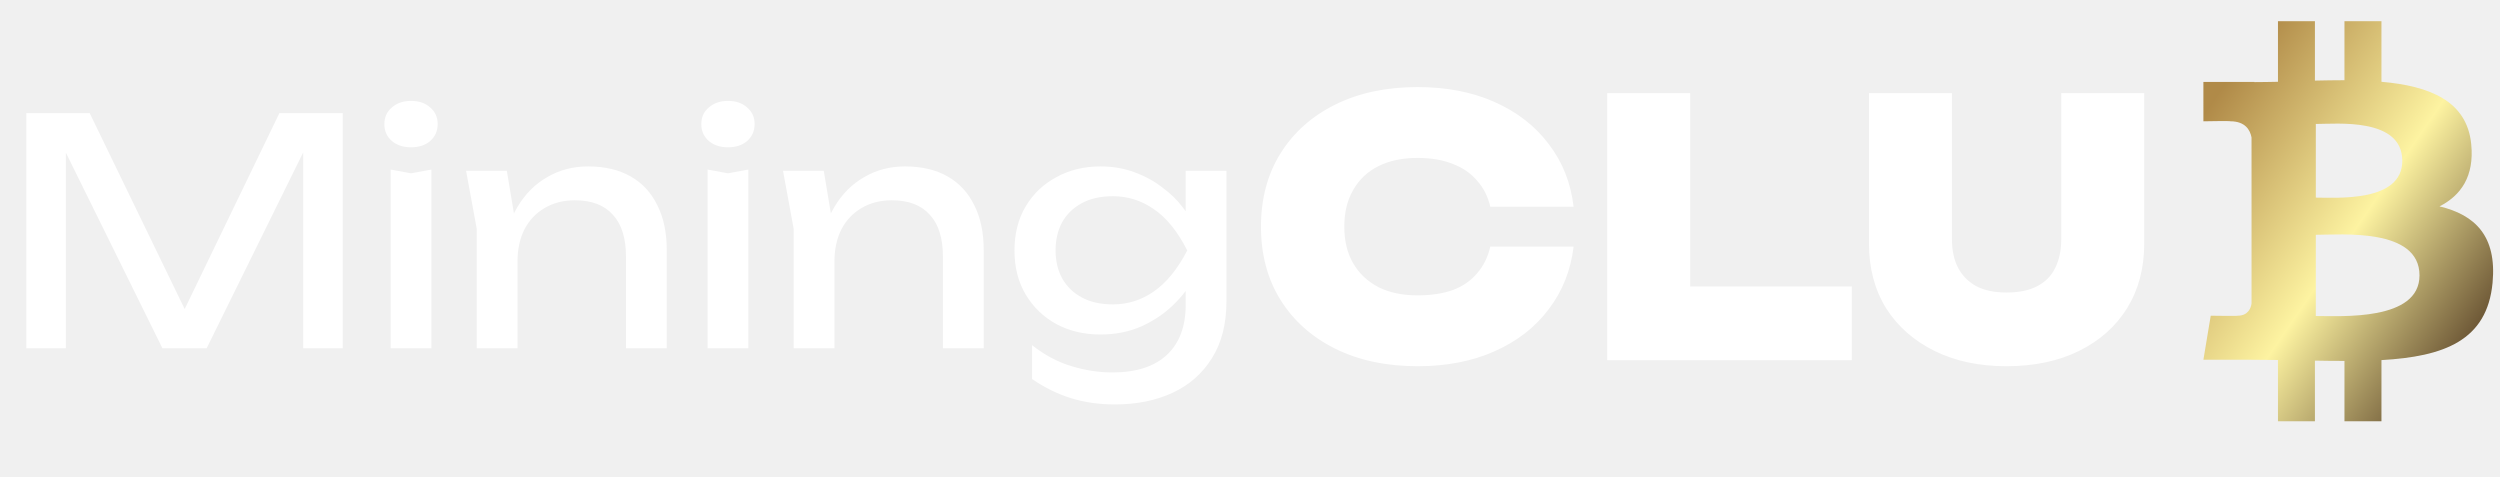
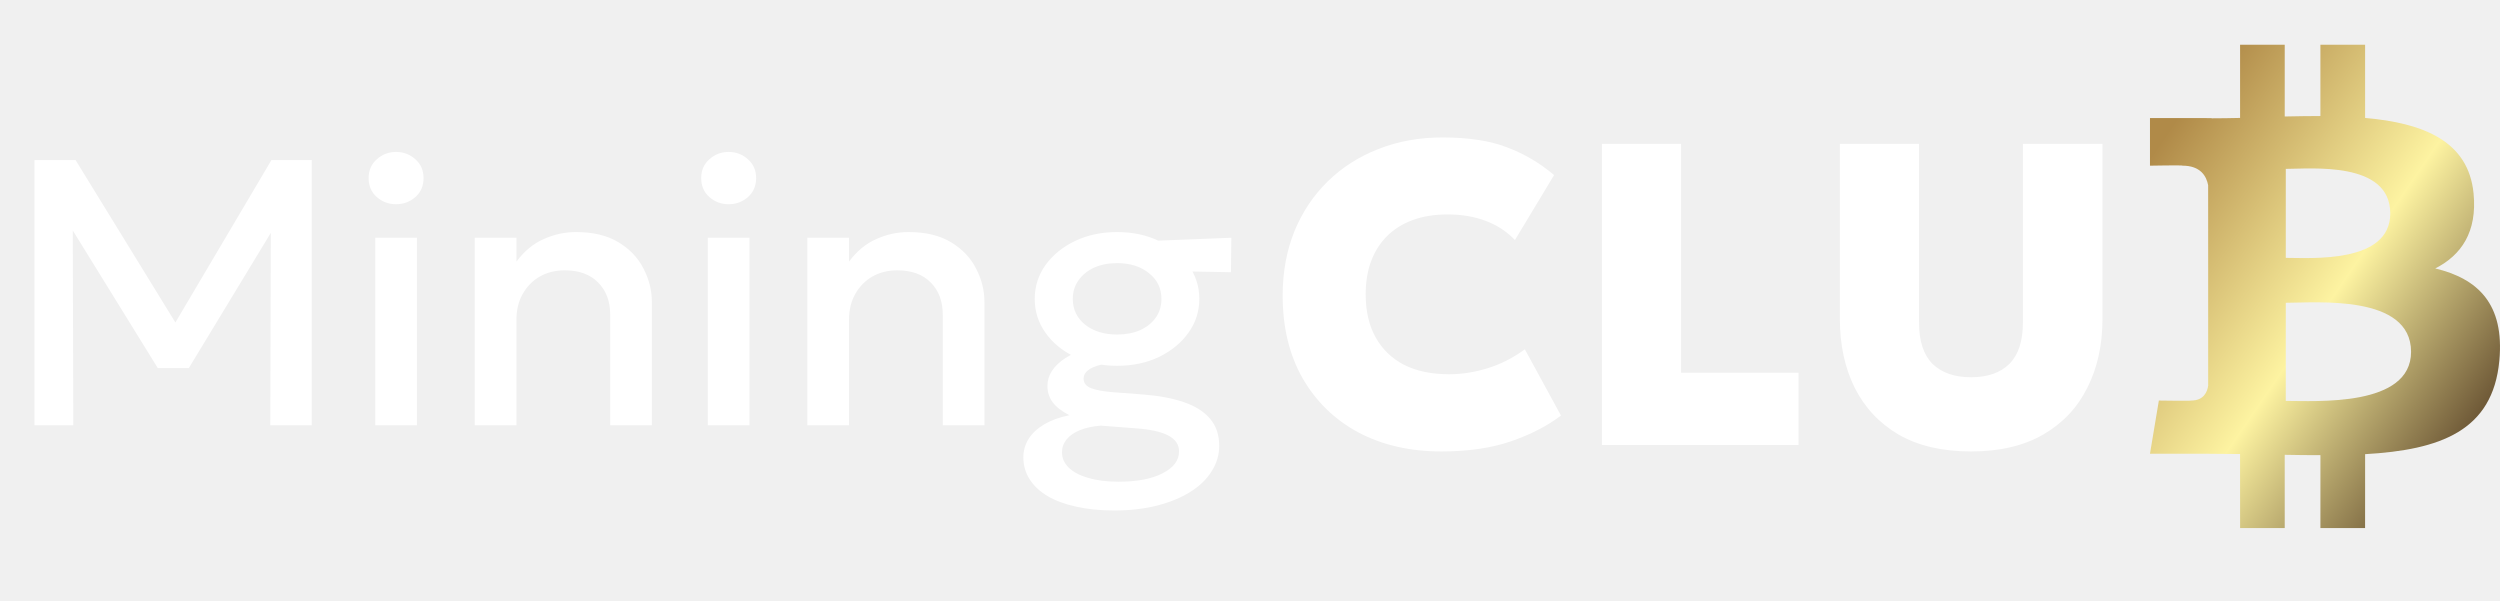
- <svg xmlns="http://www.w3.org/2000/svg" width="236" height="45" viewBox="0 0 236 45" fill="none">
-   <path d="M32.354 10.678V32.879H28.625V11.862L29.838 11.921L19.507 32.879H15.334L5.003 11.951L6.216 11.892V32.879H2.487V10.678H8.466L18.412 31.192H16.458L26.375 10.678H32.354ZM36.876 16.006L38.8 16.361L40.724 16.006V32.879H36.876V16.006ZM38.8 13.905C38.07 13.905 37.468 13.707 36.995 13.313C36.521 12.898 36.284 12.365 36.284 11.714C36.284 11.063 36.521 10.54 36.995 10.145C37.468 9.731 38.07 9.524 38.8 9.524C39.55 9.524 40.152 9.731 40.606 10.145C41.08 10.54 41.316 11.063 41.316 11.714C41.316 12.365 41.08 12.898 40.606 13.313C40.152 13.707 39.55 13.905 38.8 13.905ZM43.998 16.125H47.846L48.852 22.163V32.879H45.004V21.601L43.998 16.125ZM55.512 15.71C57.091 15.71 58.433 16.026 59.538 16.657C60.643 17.289 61.482 18.197 62.054 19.381C62.646 20.545 62.942 21.956 62.942 23.614V32.879H59.094V24.235C59.094 22.479 58.68 21.157 57.851 20.269C57.042 19.361 55.848 18.907 54.269 18.907C53.184 18.907 52.227 19.154 51.398 19.647C50.589 20.121 49.957 20.792 49.503 21.66C49.069 22.528 48.852 23.545 48.852 24.709L47.49 23.969C47.668 22.232 48.122 20.752 48.852 19.529C49.582 18.305 50.52 17.368 51.664 16.717C52.809 16.046 54.092 15.71 55.512 15.71ZM66.795 16.006L68.719 16.361L70.644 16.006V32.879H66.795V16.006ZM68.719 13.905C67.989 13.905 67.387 13.707 66.914 13.313C66.44 12.898 66.203 12.365 66.203 11.714C66.203 11.063 66.44 10.54 66.914 10.145C67.387 9.731 67.989 9.524 68.719 9.524C69.469 9.524 70.071 9.731 70.525 10.145C70.999 10.54 71.236 11.063 71.236 11.714C71.236 12.365 70.999 12.898 70.525 13.313C70.071 13.707 69.469 13.905 68.719 13.905ZM73.917 16.125H77.765L78.771 22.163V32.879H74.923V21.601L73.917 16.125ZM85.432 15.71C87.01 15.71 88.352 16.026 89.457 16.657C90.563 17.289 91.401 18.197 91.974 19.381C92.566 20.545 92.862 21.956 92.862 23.614V32.879H89.013V24.235C89.013 22.479 88.599 21.157 87.77 20.269C86.961 19.361 85.767 18.907 84.189 18.907C83.103 18.907 82.146 19.154 81.317 19.647C80.508 20.121 79.876 20.792 79.423 21.66C78.989 22.528 78.771 23.545 78.771 24.709L77.41 23.969C77.587 22.232 78.041 20.752 78.771 19.529C79.502 18.305 80.439 17.368 81.584 16.717C82.728 16.046 84.011 15.71 85.432 15.71ZM111.93 28.764V25.804L112.078 25.271V22.045L111.93 21.453V16.125H115.778V28.409C115.778 30.56 115.324 32.356 114.416 33.797C113.508 35.257 112.265 36.352 110.686 37.082C109.108 37.813 107.292 38.178 105.24 38.178C103.74 38.178 102.359 37.98 101.096 37.586C99.833 37.191 98.609 36.589 97.425 35.78V32.583C98.629 33.53 99.872 34.191 101.155 34.566C102.438 34.961 103.72 35.158 105.003 35.158C107.253 35.158 108.97 34.606 110.154 33.501C111.338 32.395 111.93 30.817 111.93 28.764ZM103.878 31.577C102.339 31.577 100.958 31.251 99.734 30.6C98.51 29.929 97.543 29.001 96.833 27.817C96.123 26.633 95.767 25.242 95.767 23.643C95.767 22.045 96.123 20.654 96.833 19.47C97.543 18.286 98.51 17.368 99.734 16.717C100.958 16.046 102.339 15.71 103.878 15.71C105.023 15.71 106.079 15.888 107.046 16.243C108.032 16.598 108.91 17.072 109.68 17.664C110.469 18.236 111.131 18.878 111.663 19.588C112.216 20.279 112.64 20.989 112.936 21.719C113.232 22.43 113.38 23.081 113.38 23.673C113.38 24.443 113.153 25.291 112.699 26.219C112.245 27.127 111.594 27.985 110.746 28.794C109.917 29.603 108.92 30.274 107.756 30.807C106.592 31.32 105.299 31.577 103.878 31.577ZM105.062 28.735C106.463 28.735 107.746 28.33 108.91 27.521C110.094 26.712 111.15 25.419 112.078 23.643C111.15 21.828 110.094 20.525 108.91 19.736C107.746 18.927 106.463 18.522 105.062 18.522C103.918 18.522 102.941 18.739 102.132 19.174C101.323 19.608 100.701 20.21 100.267 20.979C99.852 21.749 99.645 22.637 99.645 23.643C99.645 24.63 99.852 25.508 100.267 26.278C100.701 27.048 101.323 27.649 102.132 28.084C102.941 28.518 103.918 28.735 105.062 28.735Z" fill="white" />
-   <path d="M148.549 23.277C148.28 25.518 147.496 27.49 146.196 29.193C144.918 30.896 143.215 32.218 141.087 33.16C138.98 34.101 136.56 34.571 133.826 34.571C130.868 34.571 128.28 34.022 126.061 32.924C123.843 31.826 122.118 30.291 120.885 28.319C119.653 26.347 119.036 24.039 119.036 21.395C119.036 18.751 119.653 16.443 120.885 14.471C122.118 12.499 123.843 10.964 126.061 9.866C128.28 8.768 130.868 8.219 133.826 8.219C136.56 8.219 138.98 8.689 141.087 9.63C143.215 10.572 144.918 11.894 146.196 13.597C147.496 15.277 148.28 17.249 148.549 19.513H140.683C140.459 18.549 140.045 17.731 139.44 17.059C138.857 16.364 138.095 15.838 137.154 15.479C136.213 15.098 135.103 14.908 133.826 14.908C132.392 14.908 131.159 15.165 130.129 15.681C129.098 16.196 128.302 16.947 127.742 17.933C127.182 18.896 126.902 20.05 126.902 21.395C126.902 22.74 127.182 23.894 127.742 24.857C128.302 25.821 129.098 26.572 130.129 27.109C131.159 27.625 132.392 27.882 133.826 27.882C135.103 27.882 136.213 27.714 137.154 27.378C138.095 27.02 138.857 26.493 139.44 25.798C140.045 25.104 140.459 24.263 140.683 23.277H148.549ZM159.553 8.79V30.538L156.024 27.042H174.813V34H151.721V8.79H159.553ZM184.263 22.572C184.263 23.625 184.453 24.521 184.834 25.261C185.215 26 185.787 26.583 186.548 27.009C187.31 27.412 188.263 27.613 189.406 27.613C190.593 27.613 191.568 27.412 192.33 27.009C193.092 26.605 193.652 26.034 194.011 25.294C194.392 24.532 194.582 23.625 194.582 22.572V8.79H202.414V23.009C202.414 25.317 201.876 27.345 200.8 29.093C199.725 30.818 198.212 32.163 196.263 33.126C194.313 34.09 192.027 34.571 189.406 34.571C186.829 34.571 184.565 34.09 182.616 33.126C180.666 32.163 179.142 30.818 178.044 29.093C176.969 27.345 176.431 25.317 176.431 23.009V8.79H184.263V22.572Z" fill="white" />
-   <path d="M230.29 19.482C232.314 18.453 233.581 16.642 233.285 13.623C232.887 9.499 229.317 8.115 224.81 7.721L224.809 2H221.318L221.317 7.571C220.398 7.571 219.462 7.589 218.529 7.608L218.529 2.001L215.04 2L215.04 7.721C214.283 7.736 213.541 7.751 212.816 7.751V7.734L208 7.732L208.001 11.451C208.001 11.451 210.579 11.402 210.537 11.449C211.95 11.45 212.412 12.269 212.545 12.976L212.546 19.494V28.65C212.484 29.093 212.222 29.802 211.233 29.804C211.278 29.843 208.693 29.803 208.693 29.803L208.001 33.962H212.544C213.39 33.963 214.222 33.976 215.038 33.983L215.041 39.769L218.529 39.77L218.528 34.044C219.487 34.064 220.413 34.072 221.318 34.071L221.317 39.77H224.809L224.81 33.993C230.679 33.657 234.788 32.182 235.299 26.683C235.711 22.256 233.622 20.28 230.29 19.482ZM218.613 11.702C220.582 11.702 226.775 11.076 226.776 15.18C226.775 19.115 220.584 18.655 218.613 18.655V11.702ZM218.611 29.832L218.613 22.165C220.979 22.165 228.4 21.486 228.401 25.997C228.402 30.323 220.979 29.83 218.611 29.832Z" fill="url(#paint0_linear_7_5)" />
+ <svg xmlns="http://www.w3.org/2000/svg" width="129" height="31" viewBox="0 0 129 31" fill="none">
+   <path d="M1.779 21.943V8.26H3.9L9.48 17.34L8.63 17.35L14.006 8.26H16.087V21.943H13.947L13.976 11.173L14.397 11.319L9.744 18.992H8.141L3.401 11.319L3.753 11.173L3.782 21.943H1.779ZM19.363 21.943V12.268H21.513V21.943H19.363ZM20.438 10.538C20.053 10.538 19.721 10.414 19.441 10.166C19.161 9.919 19.021 9.593 19.021 9.189C19.021 8.791 19.161 8.469 19.441 8.221C19.721 7.967 20.053 7.84 20.438 7.84C20.822 7.84 21.155 7.967 21.435 8.221C21.715 8.469 21.855 8.791 21.855 9.189C21.855 9.593 21.715 9.919 21.435 10.166C21.155 10.414 20.822 10.538 20.438 10.538ZM24.498 21.943V12.268H26.648V13.499C27.052 12.958 27.521 12.57 28.055 12.336C28.59 12.095 29.143 11.974 29.717 11.974C30.603 11.974 31.336 12.15 31.916 12.502C32.496 12.854 32.926 13.307 33.206 13.861C33.493 14.415 33.636 14.985 33.636 15.571V21.943H31.486V16.236C31.486 15.545 31.277 14.991 30.86 14.574C30.45 14.157 29.877 13.949 29.14 13.949C28.658 13.949 28.228 14.056 27.85 14.271C27.479 14.486 27.186 14.786 26.971 15.17C26.756 15.548 26.648 15.991 26.648 16.5V21.943H24.498ZM36.524 21.943V12.268H38.674V21.943H36.524ZM37.599 10.538C37.215 10.538 36.882 10.414 36.602 10.166C36.322 9.919 36.182 9.593 36.182 9.189C36.182 8.791 36.322 8.469 36.602 8.221C36.882 7.967 37.215 7.84 37.599 7.84C37.983 7.84 38.316 7.967 38.596 8.221C38.876 8.469 39.016 8.791 39.016 9.189C39.016 9.593 38.876 9.919 38.596 10.166C38.316 10.414 37.983 10.538 37.599 10.538ZM41.659 21.943V12.268H43.809V13.499C44.213 12.958 44.682 12.57 45.217 12.336C45.751 12.095 46.305 11.974 46.878 11.974C47.764 11.974 48.497 12.15 49.077 12.502C49.657 12.854 50.087 13.307 50.367 13.861C50.654 14.415 50.797 14.985 50.797 15.571V21.943H48.647V16.236C48.647 15.545 48.438 14.991 48.022 14.574C47.611 14.157 47.038 13.949 46.301 13.949C45.819 13.949 45.389 14.056 45.011 14.271C44.64 14.486 44.347 14.786 44.132 15.17C43.917 15.548 43.809 15.991 43.809 16.5V21.943H41.659ZM57.497 26.341C56.773 26.341 56.122 26.276 55.542 26.146C54.962 26.022 54.467 25.84 54.056 25.599C53.652 25.358 53.343 25.068 53.128 24.729C52.913 24.39 52.805 24.012 52.805 23.595C52.805 23.263 52.893 22.95 53.069 22.657C53.252 22.364 53.519 22.113 53.871 21.904C54.229 21.689 54.666 21.53 55.18 21.425C54.796 21.23 54.509 21.008 54.32 20.761C54.138 20.513 54.047 20.23 54.047 19.91C54.047 19.637 54.125 19.38 54.281 19.138C54.444 18.891 54.672 18.672 54.965 18.483C55.265 18.288 55.617 18.128 56.021 18.005C56.425 17.881 56.871 17.809 57.36 17.79L57.829 18.728C57.425 18.721 57.08 18.754 56.793 18.826C56.513 18.891 56.295 18.985 56.138 19.109C55.988 19.226 55.913 19.37 55.913 19.539C55.913 19.761 56.041 19.924 56.295 20.028C56.549 20.125 56.907 20.194 57.37 20.233L59.031 20.36C59.846 20.425 60.54 20.559 61.113 20.761C61.693 20.963 62.136 21.246 62.442 21.611C62.755 21.976 62.911 22.439 62.911 22.999C62.911 23.475 62.781 23.914 62.52 24.318C62.266 24.729 61.898 25.084 61.416 25.384C60.94 25.683 60.37 25.918 59.706 26.087C59.041 26.257 58.305 26.341 57.497 26.341ZM57.712 24.856C58.683 24.856 59.445 24.709 59.999 24.416C60.559 24.129 60.839 23.755 60.839 23.292C60.839 22.94 60.654 22.667 60.282 22.471C59.911 22.276 59.344 22.152 58.582 22.1L56.803 21.963C56.386 21.995 56.024 22.074 55.718 22.198C55.418 22.321 55.19 22.481 55.034 22.676C54.877 22.872 54.799 23.093 54.799 23.341C54.799 23.641 54.916 23.905 55.151 24.133C55.386 24.361 55.721 24.537 56.158 24.66C56.594 24.791 57.112 24.856 57.712 24.856ZM57.643 18.875C56.835 18.875 56.109 18.721 55.464 18.415C54.825 18.109 54.32 17.695 53.949 17.174C53.578 16.653 53.392 16.07 53.392 15.424C53.392 14.779 53.578 14.196 53.949 13.675C54.327 13.154 54.835 12.74 55.474 12.434C56.119 12.127 56.842 11.974 57.643 11.974C58.445 11.974 59.165 12.127 59.803 12.434C60.442 12.74 60.947 13.154 61.318 13.675C61.696 14.196 61.885 14.779 61.885 15.424C61.885 16.063 61.699 16.643 61.328 17.164C60.957 17.685 60.452 18.102 59.813 18.415C59.175 18.721 58.451 18.875 57.643 18.875ZM57.643 17.262C58.086 17.262 58.481 17.187 58.826 17.037C59.171 16.881 59.442 16.666 59.637 16.392C59.833 16.112 59.93 15.789 59.93 15.424C59.93 14.877 59.715 14.434 59.285 14.095C58.862 13.75 58.315 13.577 57.643 13.577C57.194 13.577 56.796 13.655 56.451 13.812C56.112 13.968 55.845 14.186 55.65 14.467C55.454 14.74 55.356 15.059 55.356 15.424C55.356 15.965 55.568 16.408 55.992 16.754C56.422 17.092 56.972 17.262 57.643 17.262ZM59.148 13.968L58.347 12.473L63.537 12.268L63.517 14.046L59.148 13.968Z" fill="white" />
+   <path d="M74.375 23.295C72.763 23.295 71.338 22.97 70.103 22.319C68.874 21.66 67.913 20.728 67.217 19.522C66.529 18.316 66.185 16.892 66.185 15.249C66.185 14.05 66.385 12.952 66.784 11.953C67.191 10.954 67.765 10.092 68.504 9.367C69.244 8.642 70.117 8.083 71.124 7.691C72.13 7.292 73.232 7.092 74.431 7.092C75.77 7.092 76.88 7.262 77.76 7.602C78.648 7.935 79.458 8.413 80.191 9.034L78.171 12.386C77.757 11.949 77.254 11.62 76.662 11.398C76.077 11.176 75.422 11.065 74.697 11.065C74.024 11.065 73.425 11.161 72.899 11.354C72.374 11.546 71.93 11.823 71.568 12.186C71.212 12.541 70.939 12.974 70.746 13.484C70.561 13.988 70.469 14.557 70.469 15.194C70.469 16.052 70.639 16.788 70.979 17.402C71.32 18.016 71.808 18.49 72.444 18.823C73.088 19.148 73.861 19.311 74.764 19.311C75.43 19.311 76.096 19.207 76.762 19C77.435 18.793 78.075 18.468 78.682 18.024L80.546 21.442C79.836 21.982 78.974 22.426 77.96 22.774C76.947 23.121 75.752 23.295 74.375 23.295ZM82.66 22.962V7.425H86.744V19.233H92.803V22.962H82.66ZM101.707 23.295C100.228 23.295 98.984 23.007 97.978 22.43C96.98 21.845 96.221 21.039 95.703 20.01C95.193 18.982 94.937 17.798 94.937 16.459V7.425H99.022V16.647C99.022 17.602 99.255 18.312 99.721 18.778C100.194 19.237 100.856 19.466 101.707 19.466C102.558 19.466 103.217 19.237 103.683 18.778C104.149 18.312 104.382 17.602 104.382 16.647V7.425H108.488V16.459C108.488 17.791 108.229 18.971 107.711 19.999C107.201 21.028 106.443 21.834 105.436 22.419C104.43 23.003 103.187 23.295 101.707 23.295Z" fill="white" />
+   <path d="M125.658 13.852C126.995 13.173 127.831 11.976 127.636 9.983C127.373 7.26 125.015 6.346 122.04 6.086L122.039 2.308H119.733L119.733 5.987C119.126 5.987 118.508 5.999 117.892 6.011L117.892 2.308L115.588 2.308L115.588 6.085C115.088 6.096 114.598 6.105 114.119 6.105V6.094L110.939 6.093L110.939 8.549C110.939 8.549 112.642 8.517 112.614 8.548C113.548 8.548 113.852 9.089 113.94 9.556L113.941 13.86V19.906C113.9 20.199 113.727 20.667 113.074 20.668C113.104 20.694 111.397 20.668 111.397 20.668L110.939 23.414H113.939C114.498 23.415 115.048 23.423 115.587 23.428L115.589 27.249L117.892 27.249L117.891 23.468C118.525 23.481 119.136 23.487 119.734 23.486L119.733 27.249H122.038L122.04 23.435C125.915 23.213 128.629 22.238 128.966 18.607C129.238 15.684 127.859 14.379 125.658 13.852ZM117.947 8.714C119.248 8.714 123.337 8.301 123.338 11.011C123.337 13.61 119.249 13.306 117.947 13.306V8.714ZM117.946 20.687L117.947 15.624C119.51 15.624 124.41 15.175 124.411 18.154C124.411 21.011 119.51 20.686 117.946 20.687Z" fill="url(#paint0_linear_3_956)" />
  <defs>
-     <linearGradient id="paint0_linear_7_5" x1="207.73" y1="11.267" x2="235.081" y2="29.98" gradientUnits="userSpaceOnUse">
+     <linearGradient id="paint0_linear_3_956" x1="110.761" y1="8.427" x2="128.822" y2="20.785" gradientUnits="userSpaceOnUse">
      <stop stop-color="#B08A48" />
      <stop offset="0.541" stop-color="#FDF3A1" />
      <stop offset="1" stop-color="#695333" />
    </linearGradient>
  </defs>
</svg>
